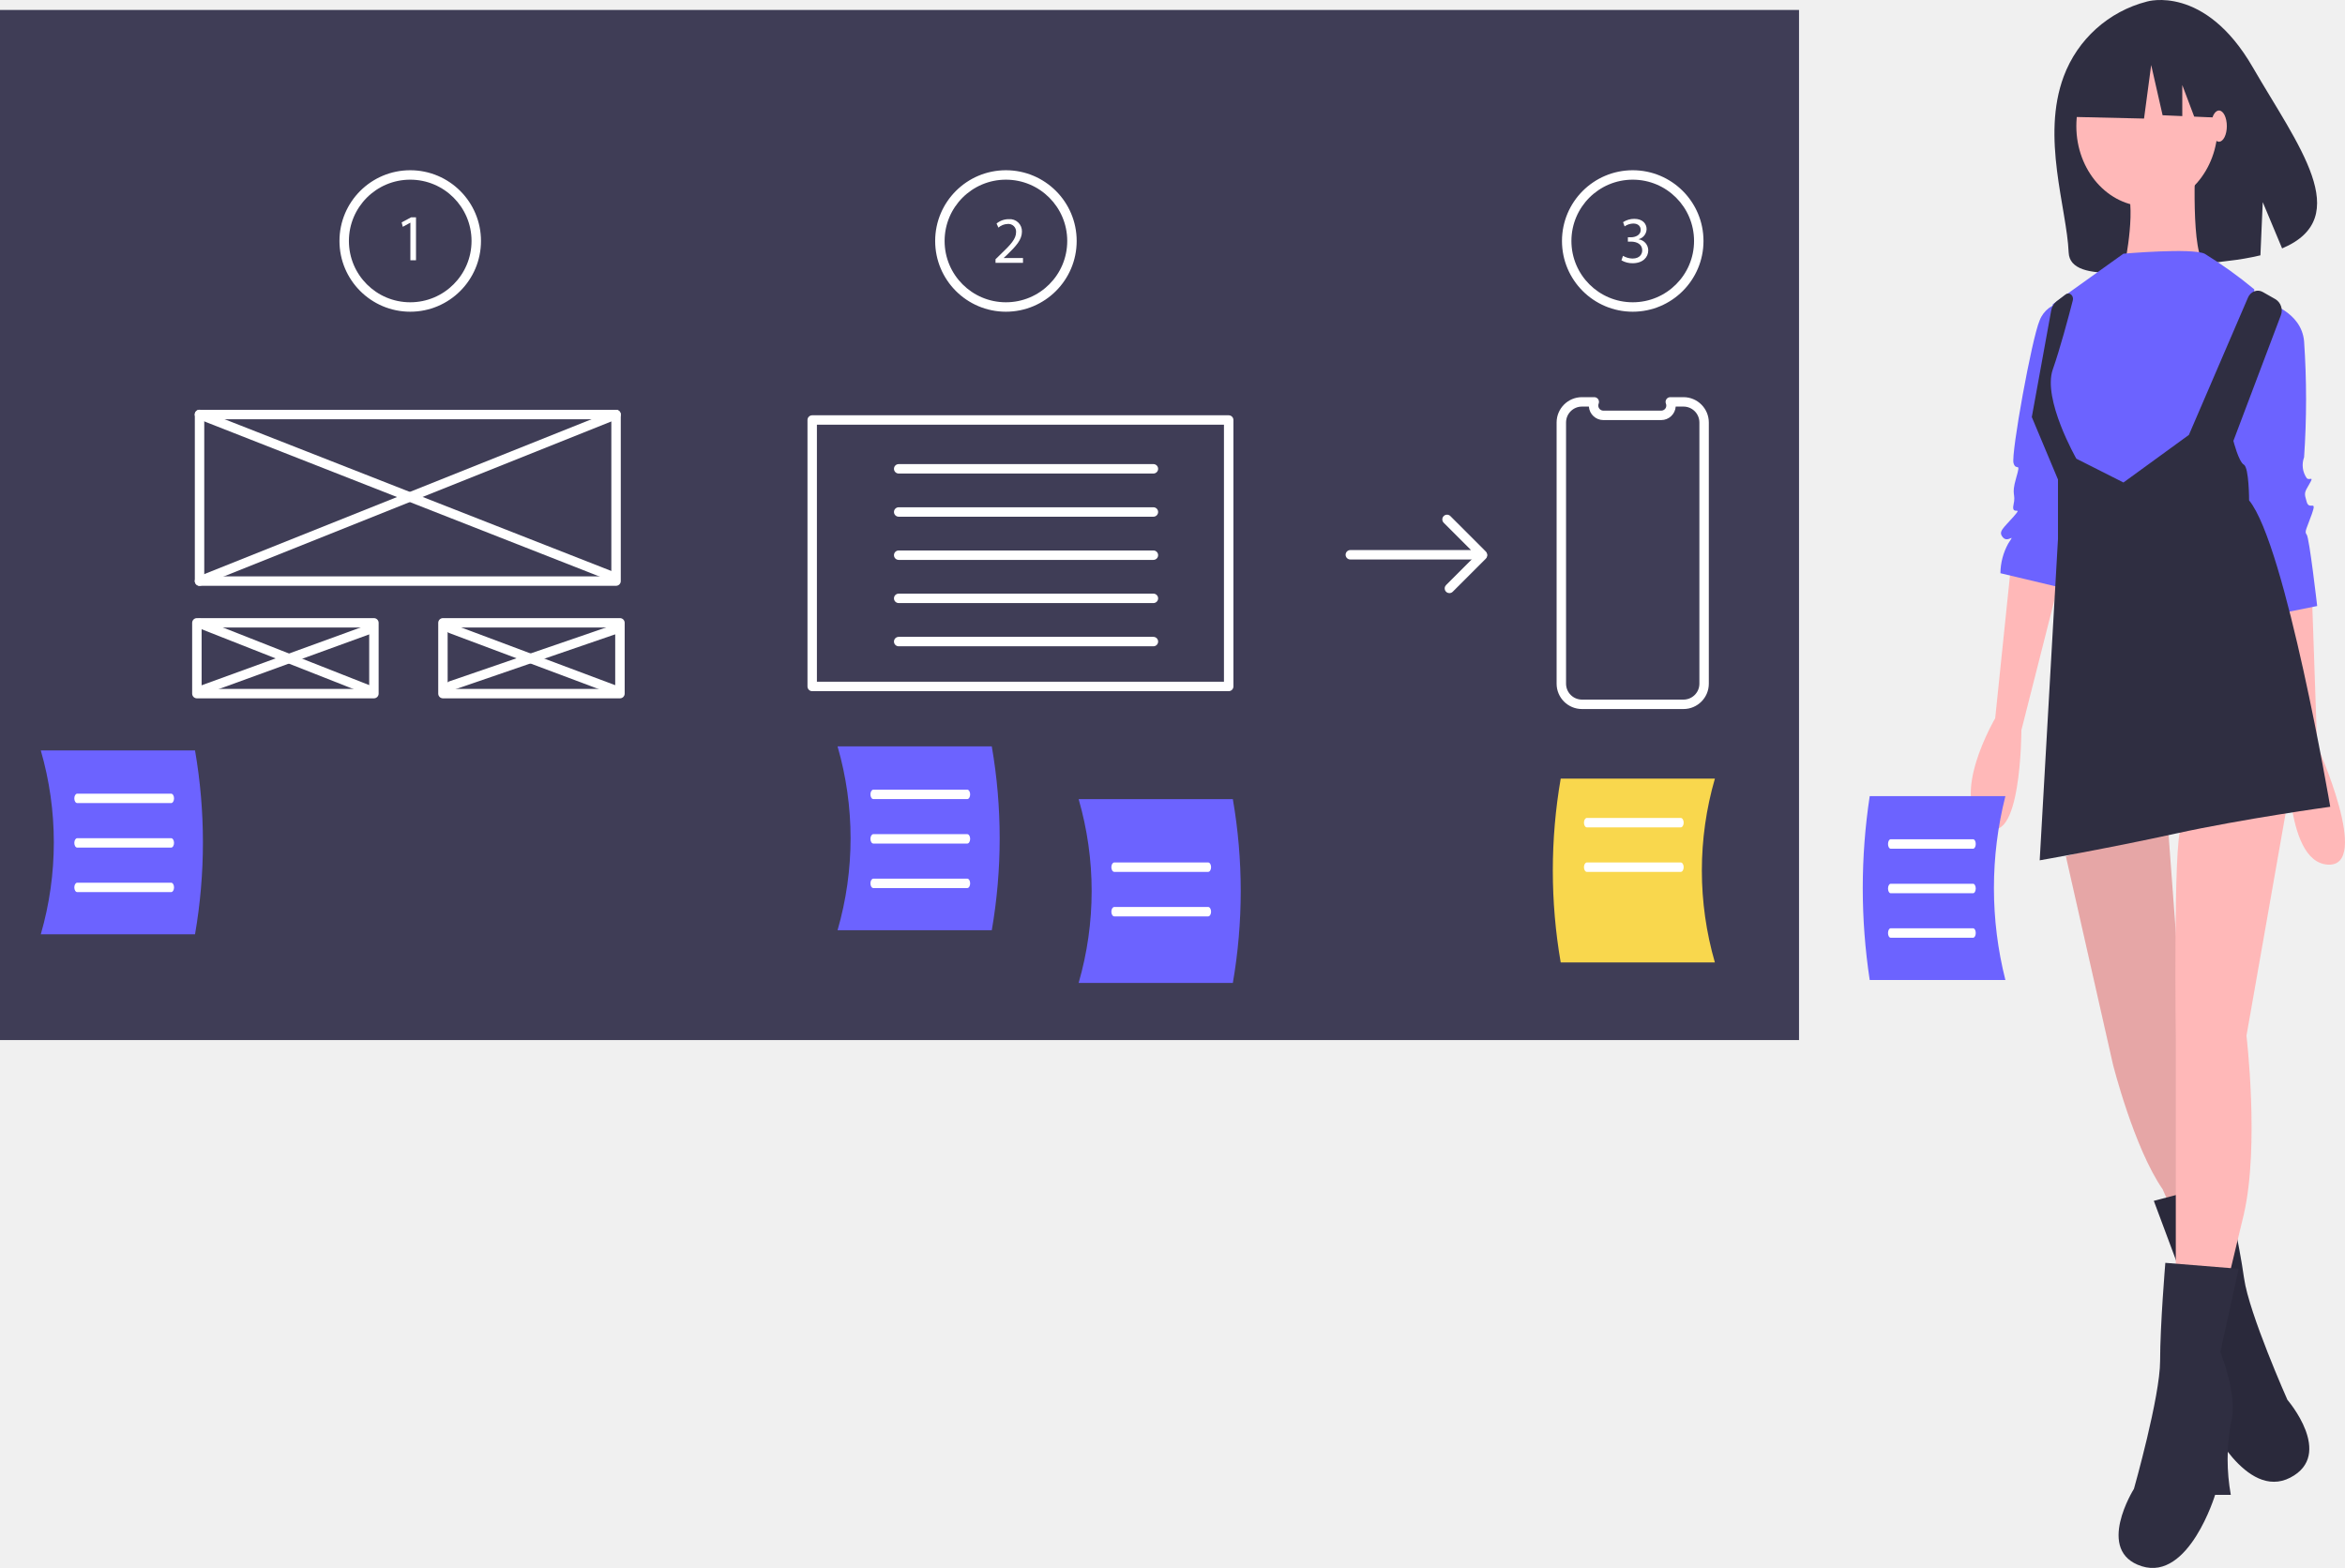
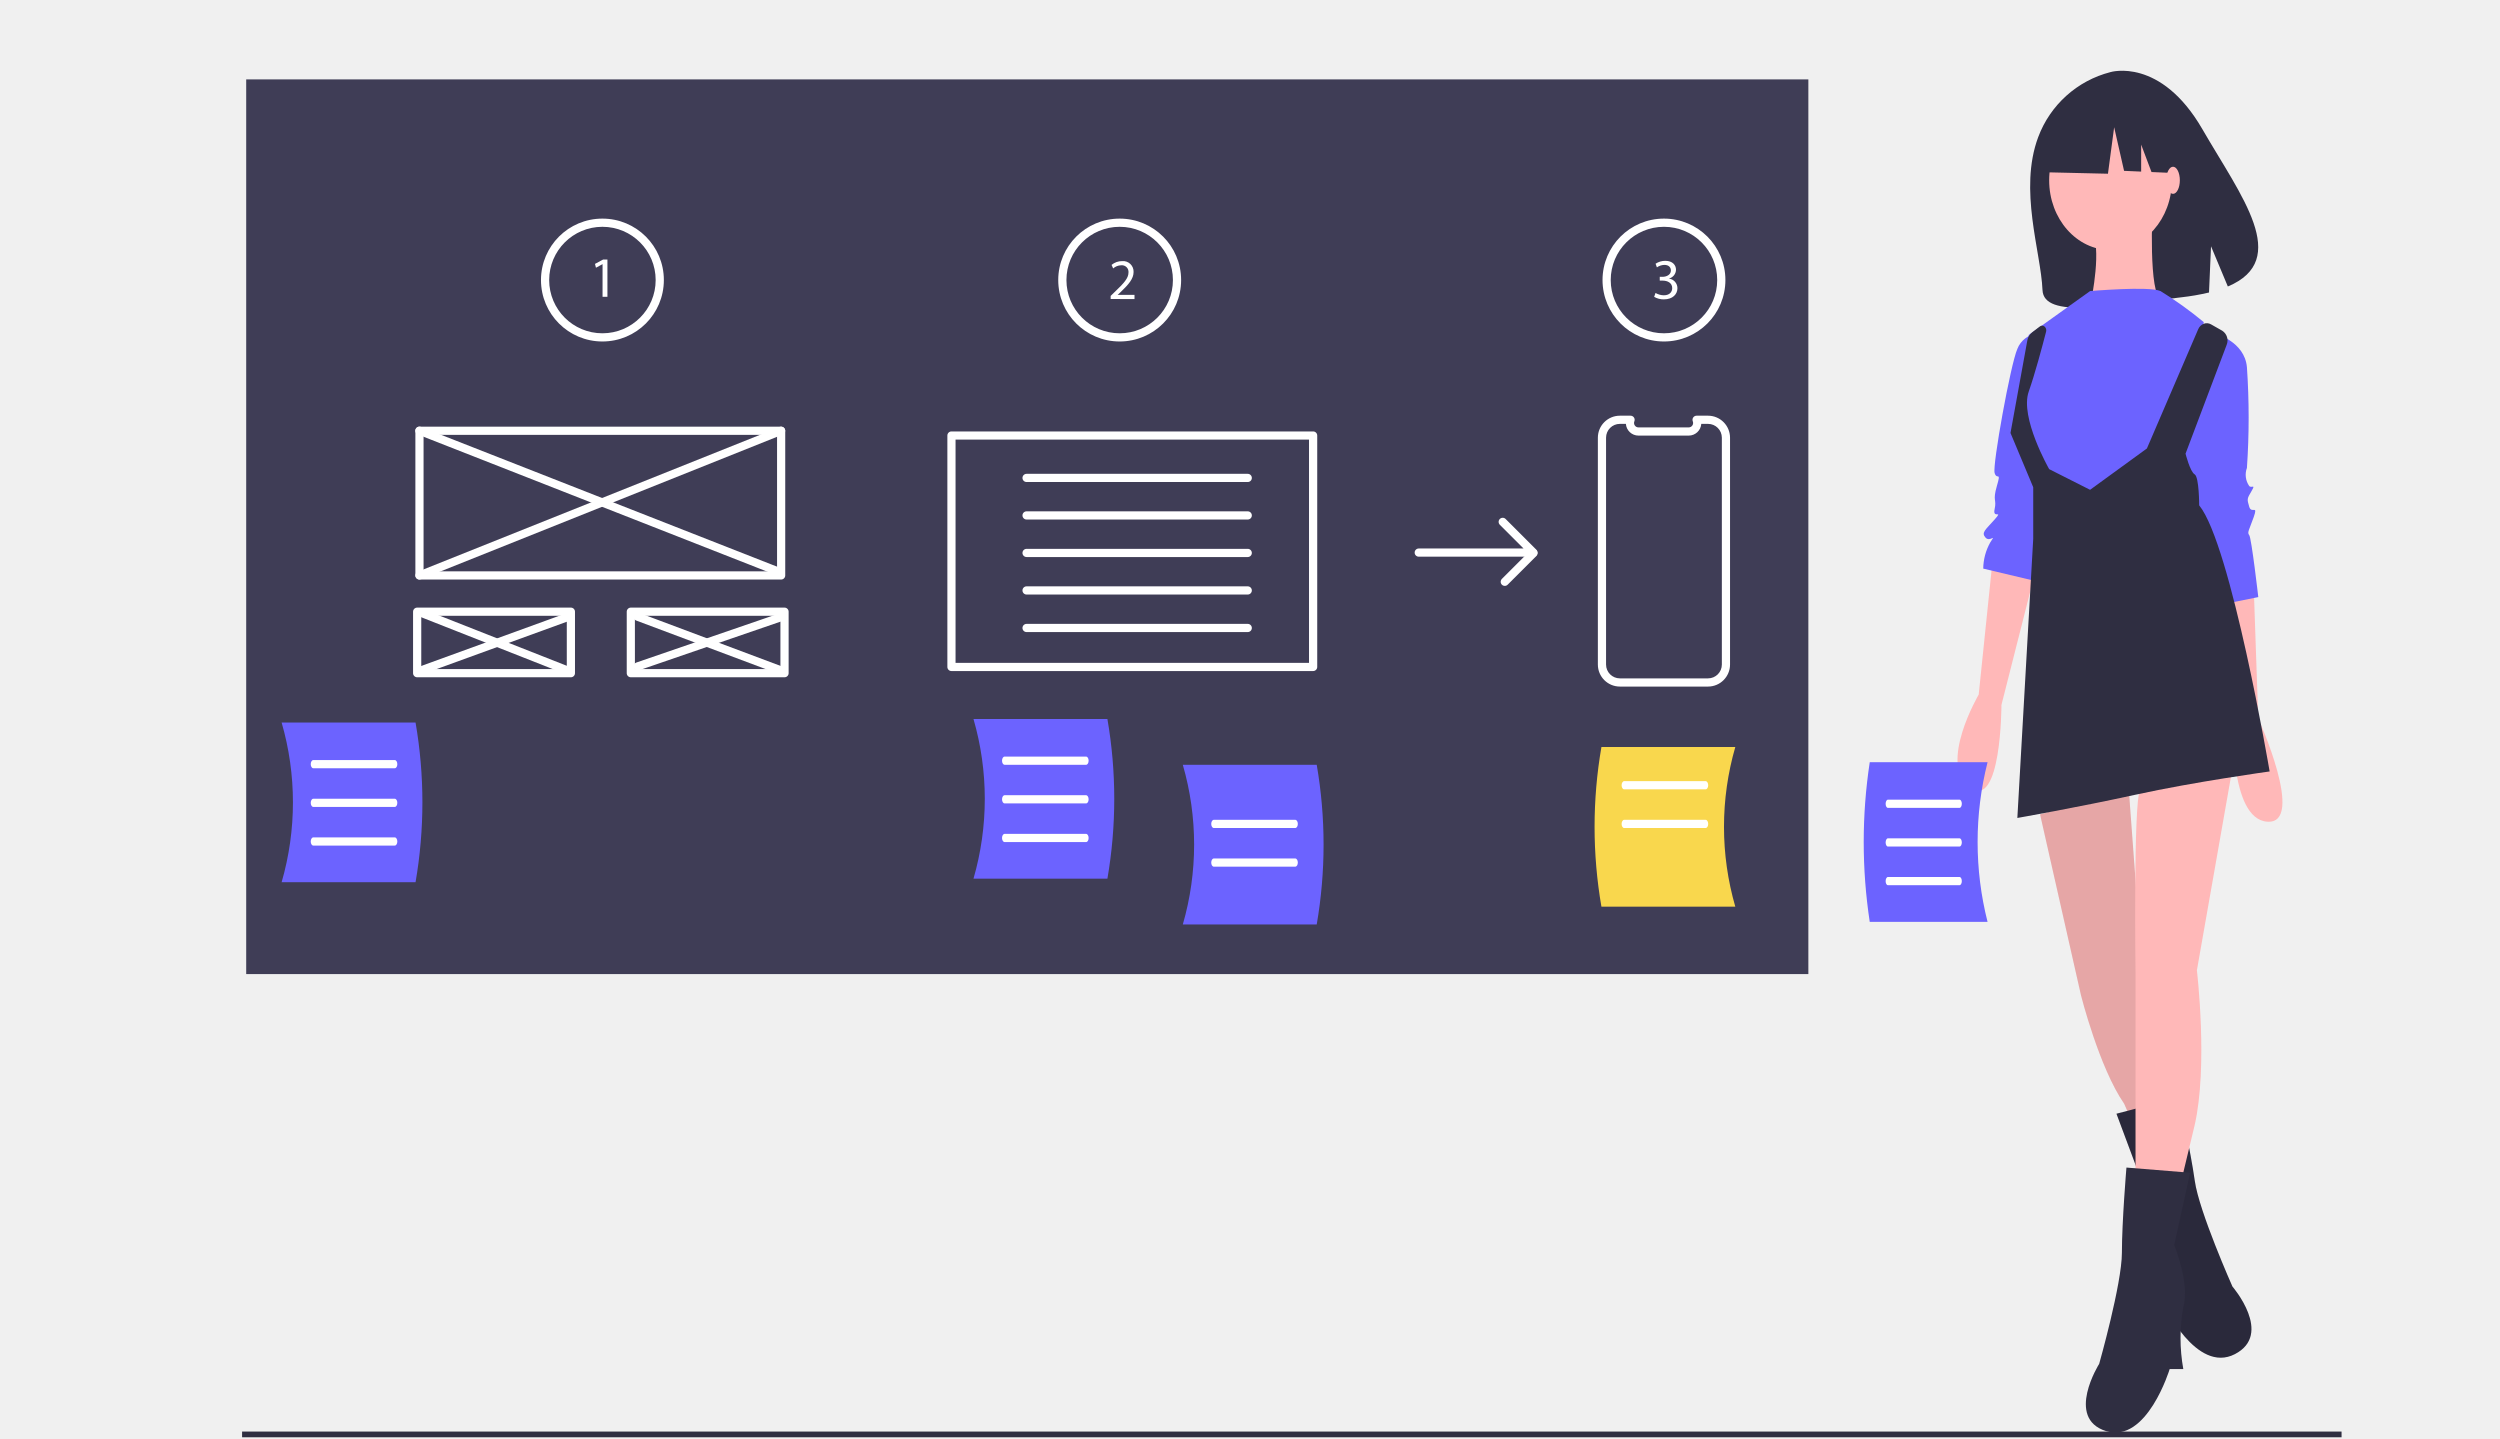
- <svg xmlns="http://www.w3.org/2000/svg" width="172.674" height="115.483" viewBox="0 0 172.674 115.483">
-   <g id="Grupo_16061" data-name="Grupo 16061" transform="translate(-7347.878 776)">
-     <g id="Grupo_16051" data-name="Grupo 16051" transform="translate(1603 -868)">
-       <rect id="Retângulo_6238" data-name="Retângulo 6238" width="132.471" height="75.869" transform="translate(5744.878 92.733)" fill="#3f3d56" />
-       <path id="Caminho_10580" data-name="Caminho 10580" d="M469.434,302.495h-30.67a.347.347,0,0,1-.347-.347V289.879a.347.347,0,0,1,.347-.347h30.67a.347.347,0,0,1,.347.347v12.268a.347.347,0,0,1-.347.347Zm-30.323-.695h29.976V290.227H439.111Z" transform="translate(5320.807 -167.349)" fill="#fff" />
-       <path id="Caminho_10581" data-name="Caminho 10581" d="M451.8,358.953H438.763a.347.347,0,0,1-.347-.347v-5.214a.347.347,0,0,1,.347-.347H451.8a.347.347,0,0,1,.347.347v5.214a.347.347,0,0,1-.347.347Zm-12.688-.695h12.34v-4.519h-12.34Z" transform="translate(5320.612 -215.52)" fill="#fff" />
-       <path id="Caminho_10582" data-name="Caminho 10582" d="M525.95,358.953H512.915a.347.347,0,0,1-.347-.347v-5.214a.347.347,0,0,1,.347-.347H525.95a.347.347,0,0,1,.347.347v5.214a.347.347,0,0,1-.347.347Zm-12.688-.695H525.6v-4.519h-12.34Z" transform="translate(5264.579 -215.52)" fill="#fff" />
-       <path id="Caminho_10583" data-name="Caminho 10583" d="M469.05,302.111a.348.348,0,0,1-.127-.024L438.636,290.2a.347.347,0,1,1,.254-.647l30.287,11.885a.347.347,0,0,1-.127.671Z" transform="translate(5320.802 -167.352)" fill="#fff" />
-       <path id="Caminho_10584" data-name="Caminho 10584" d="M438.763,302.494a.347.347,0,0,1-.129-.67L469.3,289.556a.347.347,0,0,1,.258.645l-30.67,12.268A.346.346,0,0,1,438.763,302.494Z" transform="translate(5320.808 -167.349)" fill="#fff" />
-       <path id="Caminho_10585" data-name="Caminho 10585" d="M452.22,358.884a.349.349,0,0,1-.127-.024l-12.652-4.984a.347.347,0,0,1,.255-.647l12.651,4.984a.347.347,0,0,1-.127.671Z" transform="translate(5320 -215.643)" fill="#fff" />
-       <path id="Caminho_10586" data-name="Caminho 10586" d="M439.569,360.114a.347.347,0,0,1-.119-.674l12.652-4.6a.347.347,0,0,1,.237.653l-12.652,4.6a.348.348,0,0,1-.119.021Z" transform="translate(5320 -216.869)" fill="#fff" />
-       <path id="Caminho_10587" data-name="Caminho 10587" d="M527.6,360.113a.35.35,0,0,1-.122-.022l-12.268-4.6a.347.347,0,0,1,.244-.651l12.268,4.6a.347.347,0,0,1-.122.673Z" transform="translate(5262.742 -216.869)" fill="#fff" />
-       <path id="Caminho_10588" data-name="Caminho 10588" d="M515.334,359.731a.347.347,0,0,1-.113-.676l12.268-4.217a.347.347,0,1,1,.226.657l-12.268,4.217A.347.347,0,0,1,515.334,359.731Z" transform="translate(5262.741 -216.872)" fill="#fff" />
-       <path id="Caminho_10590" data-name="Caminho 10590" d="M488.17,228.359a5.21,5.21,0,1,1,5.21-5.21A5.21,5.21,0,0,1,488.17,228.359Zm0-9.725a4.515,4.515,0,1,0,4.515,4.515,4.515,4.515,0,0,0-4.515-4.515Z" transform="translate(5286.915 -113.401)" fill="#fff" />
-       <path id="Caminho_10591" data-name="Caminho 10591" d="M667.8,228.359a5.21,5.21,0,1,1,5.21-5.21A5.21,5.21,0,0,1,667.8,228.359Zm0-9.725a4.515,4.515,0,1,0,4.515,4.515,4.515,4.515,0,0,0-4.515-4.515Z" transform="translate(5151.149 -113.401)" fill="#fff" />
-       <path id="Caminho_10592" data-name="Caminho 10592" d="M856.007,228.359a5.21,5.21,0,1,1,5.21-5.21A5.21,5.21,0,0,1,856.007,228.359Zm0-9.725a4.515,4.515,0,1,0,4.515,4.515,4.515,4.515,0,0,0-4.515-4.515Z" transform="translate(5009.097 -113.401)" fill="#fff" />
-       <path id="Caminho_10593" data-name="Caminho 10593" d="M500.991,236.289v-.263l.335-.326c.808-.769,1.173-1.178,1.178-1.654a.564.564,0,0,0-.628-.618,1.077,1.077,0,0,0-.672.267l-.136-.3a1.389,1.389,0,0,1,.9-.321.89.89,0,0,1,.968.92c0,.584-.423,1.056-1.09,1.7l-.253.234v.009h1.421v.355Z" transform="translate(5317.192 -124.932)" fill="#fff" />
-       <path id="Caminho_10596" data-name="Caminho 10596" d="M681.878,235.7a1.434,1.434,0,0,0,.7.2c.55,0,.72-.35.715-.613,0-.443-.4-.633-.817-.633h-.239v-.321h.239c.311,0,.706-.16.706-.535,0-.253-.161-.477-.555-.477a1.157,1.157,0,0,0-.632.21l-.112-.311a1.5,1.5,0,0,1,.827-.244c.623,0,.905.37.905.754a.786.786,0,0,1-.584.744v.01a.823.823,0,0,1,.706.812c0,.506-.394.949-1.153.949a1.6,1.6,0,0,1-.822-.214Z" transform="translate(5182.51 -124.858)" fill="#fff" />
-       <path id="Caminho_10597" data-name="Caminho 10597" d="M653.45,311.312h-30.67a.347.347,0,0,1-.347-.347V291.34a.347.347,0,0,1,.347-.347h30.67a.347.347,0,0,1,.347.347v19.625a.347.347,0,0,1-.347.347Zm-30.323-.695H653.1v-18.93H623.127Z" transform="translate(5181.904 -168.407)" fill="#fff" />
-       <path id="Caminho_10598" data-name="Caminho 10598" d="M668.554,307.022H649.8a.347.347,0,1,1,0-.695h18.756a.347.347,0,0,1,0,.695Z" transform="translate(5161.253 -180.146)" fill="#fff" />
-       <path id="Caminho_10599" data-name="Caminho 10599" d="M668.554,320.166H649.8a.347.347,0,1,1,0-.695h18.756a.347.347,0,0,1,0,.695Z" transform="translate(5161.253 -190.11)" fill="#fff" />
-       <path id="Caminho_10600" data-name="Caminho 10600" d="M668.554,333.31H649.8a.347.347,0,1,1,0-.695h18.756a.347.347,0,0,1,0,.695Z" transform="translate(5161.253 -200.073)" fill="#fff" />
-       <path id="Caminho_10601" data-name="Caminho 10601" d="M668.554,346.454H649.8a.347.347,0,1,1,0-.695h18.756a.347.347,0,0,1,0,.695Z" transform="translate(5161.253 -210.037)" fill="#fff" />
-       <path id="Caminho_10602" data-name="Caminho 10602" d="M668.554,359.6H649.8a.347.347,0,1,1,0-.695h18.756a.347.347,0,0,1,0,.695Z" transform="translate(5161.253 -220)" fill="#fff" />
-       <path id="Caminho_10615" data-name="Caminho 10615" d="M858.483,308.389h-7.477a1.867,1.867,0,0,1-1.866-1.865v-19.24a1.867,1.867,0,0,1,1.866-1.865h.907a.347.347,0,0,1,.322.477.375.375,0,0,0,.346.516h4.263a.374.374,0,0,0,.346-.515.347.347,0,0,1,.322-.478h.971a1.867,1.867,0,0,1,1.865,1.865v19.24A1.867,1.867,0,0,1,858.483,308.389Zm-7.477-22.276a1.172,1.172,0,0,0-1.171,1.17v19.24a1.172,1.172,0,0,0,1.171,1.171h7.477a1.172,1.172,0,0,0,1.171-1.171v-19.24a1.172,1.172,0,0,0-1.171-1.17h-.573a1.07,1.07,0,0,1-1.066.994h-4.263a1.07,1.07,0,0,1-1.065-.993Z" transform="translate(5010.359 -164.168)" fill="#fff" />
-       <path id="Caminho_10616" data-name="Caminho 10616" d="M793.884,324.962h-9.725a.347.347,0,0,1,0-.695h8.887l-2.012-2.012a.347.347,0,0,1,.491-.491l2.605,2.605a.347.347,0,0,1-.246.593Z" transform="translate(5060.151 -191.755)" fill="#fff" />
-       <path id="Caminho_10617" data-name="Caminho 10617" d="M814.829,335.741a.347.347,0,0,1-.245-.593l2.431-2.431a.347.347,0,0,1,.491.491l-2.431,2.431A.346.346,0,0,1,814.829,335.741Z" transform="translate(5036.775 -200.057)" fill="#fff" />
-       <path id="Caminho_10618" data-name="Caminho 10618" d="M859.9,415.065H848.547a39.718,39.718,0,0,1,0-13.54H859.9A24.361,24.361,0,0,0,859.9,415.065Z" transform="translate(5011.254 -252.179)" fill="#f9d74d" />
-       <path id="Caminho_10619" data-name="Caminho 10619" d="M633.036,405.276h11.357a39.722,39.722,0,0,0,0-13.54H633.036A24.365,24.365,0,0,1,633.036,405.276Z" transform="translate(5173.515 -244.764)" fill="#6c63ff" />
-       <path id="Caminho_10620" data-name="Caminho 10620" d="M705.705,421.288h11.356a39.718,39.718,0,0,0,0-13.54H705.705A24.364,24.364,0,0,1,705.705,421.288Z" transform="translate(5118.597 -256.893)" fill="#6c63ff" />
-       <path id="Caminho_10621" data-name="Caminho 10621" d="M650.414,406.1H643.5c-.119,0-.216-.155-.216-.347s.1-.347.216-.347h6.911c.119,0,.216.155.216.347S650.533,406.1,650.414,406.1Z" transform="translate(5165.688 -255.247)" fill="#fff" />
-       <path id="Caminho_10622" data-name="Caminho 10622" d="M650.414,419.646H643.5c-.119,0-.216-.155-.216-.347s.1-.347.216-.347h6.911c.119,0,.216.155.216.347S650.533,419.646,650.414,419.646Z" transform="translate(5165.688 -265.517)" fill="#fff" />
-       <path id="Caminho_10623" data-name="Caminho 10623" d="M723.083,428.268h-6.911c-.119,0-.216-.155-.216-.347s.1-.347.216-.347h6.911c.119,0,.216.155.216.347S723.2,428.268,723.083,428.268Z" transform="translate(5110.757 -272.053)" fill="#fff" />
-       <path id="Caminho_10624" data-name="Caminho 10624" d="M723.083,441.816h-6.911c-.119,0-.216-.155-.216-.347s.1-.347.216-.347h6.911c.119,0,.216.155.216.347S723.2,441.816,723.083,441.816Z" transform="translate(5110.757 -282.323)" fill="#fff" />
-       <path id="Caminho_10625" data-name="Caminho 10625" d="M864.727,414.719h-6.911c-.119,0-.216-.155-.216-.347s.1-.347.216-.347h6.911c.119,0,.216.155.216.347S864.846,414.719,864.727,414.719Z" transform="translate(5003.912 -261.783)" fill="#fff" />
-       <path id="Caminho_10626" data-name="Caminho 10626" d="M864.727,428.268h-6.911c-.119,0-.216-.155-.216-.347s.1-.347.216-.347h6.911c.119,0,.216.155.216.347S864.846,428.268,864.727,428.268Z" transform="translate(5003.912 -272.053)" fill="#fff" />
-       <path id="Caminho_10627" data-name="Caminho 10627" d="M650.414,433.194H643.5c-.119,0-.216-.155-.216-.347s.1-.347.216-.347h6.911c.119,0,.216.155.216.347S650.533,433.194,650.414,433.194Z" transform="translate(5165.688 -275.787)" fill="#fff" />
-       <path id="Caminho_10628" data-name="Caminho 10628" d="M392.858,406.508h11.357a39.72,39.72,0,0,0,0-13.54H392.858a24.364,24.364,0,0,1,0,13.54Z" transform="translate(5355.024 -245.697)" fill="#6c63ff" />
-       <path id="Caminho_10629" data-name="Caminho 10629" d="M410.236,407.329h-6.911c-.119,0-.216-.155-.216-.347s.1-.347.216-.347h6.911c.119,0,.216.155.216.347S410.355,407.329,410.236,407.329Z" transform="translate(5347.241 -256.181)" fill="#fff" />
-       <path id="Caminho_10630" data-name="Caminho 10630" d="M410.236,420.878h-6.911c-.119,0-.216-.155-.216-.347s.1-.347.216-.347h6.911c.119,0,.216.155.216.347S410.355,420.878,410.236,420.878Z" transform="translate(5347.241 -266.451)" fill="#fff" />
-       <path id="Caminho_10631" data-name="Caminho 10631" d="M410.236,434.426h-6.911c-.119,0-.216-.155-.216-.347s.1-.347.216-.347h6.911c.119,0,.216.155.216.347S410.355,434.426,410.236,434.426Z" transform="translate(5347.241 -276.721)" fill="#fff" />
-       <g id="Grupo_16060" data-name="Grupo 16060" transform="translate(0 -1.693)">
-         <path id="Caminho_10851" data-name="Caminho 10851" d="M149.983,246.946a8.9,8.9,0,0,1,6.137-5.519s4.243-1.287,7.786,4.841c3.3,5.711,7.561,11.062,2.16,13.341L164.64,256.2l-.171,3.919a19.534,19.534,0,0,1-2.378.41c-5.991.692-11.638,1.842-11.742-.619C150.21,256.642,148.318,251.413,149.983,246.946Z" transform="translate(5746.855 -147.621)" fill="#2f2e41" />
-         <path id="Caminho_10844" data-name="Caminho 10844" d="M142.377,421.316l.385,11.173s4.048,8.983.771,8.763-2.891-8.763-2.891-8.763l-1.156-10.516Z" transform="translate(5772.738 -283.879)" fill="#ffb8b8" />
-         <path id="Caminho_10846" data-name="Caminho 10846" d="M242.521,413.026,241.365,424.2s-3.469,5.915-.771,7.887,2.7-7.011,2.7-7.011l2.891-11.392Z" transform="translate(5650.429 -277.607)" fill="#ffb8b8" />
-         <path id="Caminho_10840" data-name="Caminho 10840" d="M185.216,493.518l3.469,15.336s1.542,6.134,3.662,9.2l.771,1.753,3.084-.438-2.12-9.859-1.349-18.184Z" transform="translate(5711.782 -336.763)" fill="#ffb8b8" />
-         <path id="Caminho_10841" data-name="Caminho 10841" d="M185.216,493.518l3.469,15.336s1.542,6.134,3.662,9.2l.771,1.753,3.084-.438-2.12-9.859-1.349-18.184Z" transform="translate(5711.782 -336.763)" opacity="0.1" />
-         <path id="Caminho_10838" data-name="Caminho 10838" d="M157.32,598.956l-5.271,1.387,2.172,5.821s-.883,3.485-.042,5.33a14.713,14.713,0,0,1,.72,5.194l1.142-.2s2.774,5.935,6.051,4.24-.208-5.729-.208-5.729-2.834-6.368-3.193-8.965S157.32,598.956,157.32,598.956Z" transform="translate(5751.427 -418.206)" fill="#2f2e41" />
-         <path id="Caminho_10839" data-name="Caminho 10839" d="M157.32,598.956l-5.271,1.387,2.172,5.821s-.883,3.485-.042,5.33a14.713,14.713,0,0,1,.72,5.194l1.142-.2s2.774,5.935,6.051,4.24-.208-5.729-.208-5.729-2.834-6.368-3.193-8.965S157.32,598.956,157.32,598.956Z" transform="translate(5751.427 -418.206)" opacity="0.1" />
-         <path id="Caminho_10842" data-name="Caminho 10842" d="M168.47,486.721l-2.891,16.432s.964,8.106-.193,13.145l-1.156,4.82h-3.855V503.372s-.193-14.46.385-15.555S168.47,486.721,168.47,486.721Z" transform="translate(5744.718 -333.177)" fill="#ffb8b8" />
-         <path id="Caminho_10843" data-name="Caminho 10843" d="M180.367,623.98l5.4.438-1.349,6.134s1.349,3.286.771,5.258a14.8,14.8,0,0,0,0,5.258h-1.156s-1.927,6.353-5.4,5.258-.578-5.7-.578-5.7,1.927-6.792,1.927-9.421S180.367,623.98,180.367,623.98Z" transform="translate(5723.955 -437.278)" fill="#2f2e41" />
-         <ellipse id="Elipse_1431" data-name="Elipse 1431" cx="5.204" cy="5.915" rx="5.204" ry="5.915" transform="translate(5897.769 97.067)" fill="#ffb8b8" />
-         <path id="Caminho_10852" data-name="Caminho 10852" d="M193.14,290.046s-.385,7.449.771,7.887-5.975,0-5.975,0,.964-4.6,0-5.915S193.14,290.046,193.14,290.046Z" transform="translate(5713.398 -184.763)" fill="#ffb8b8" />
-         <path id="Caminho_10847" data-name="Caminho 10847" d="M177.566,317.518s5.011-.438,5.975,0a31.933,31.933,0,0,1,3.662,2.629l-1.349,13.8-10.986,2.629-1.735-2.848-1.735-4.163.771-5.258.193-3.067Z" transform="translate(5723.672 -205.141)" fill="#6c63ff" />
-         <path id="Caminho_10848" data-name="Caminho 10848" d="M152.18,332.882s2.506.657,2.7,2.848a62.366,62.366,0,0,1,0,8.544,1.67,1.67,0,0,0,.193,1.534c.193.219.578-.219.193.438s-.385.657-.193,1.315.771-.219.385.876-.578,1.315-.385,1.534.771,5.258.771,5.258l-3.277.657-3.277-12.926Z" transform="translate(5759.659 -216.902)" fill="#6c63ff" />
-         <path id="Caminho_10849" data-name="Caminho 10849" d="M236.823,332.882a2.067,2.067,0,0,0-1.735,1.315c-.578,1.314-2.12,9.859-1.927,10.516s.578-.219.193,1.1,0,1.1-.193,1.972.771,0,0,.876-1.156,1.1-.771,1.534.964-.438.385.438a4.626,4.626,0,0,0-.578,2.191l4.626,1.1,1.349-12.269Z" transform="translate(5659.982 -216.913)" fill="#6c63ff" />
-         <path id="Caminho_10845" data-name="Caminho 10845" d="M162.633,329.38l-.947-.538a.722.722,0,0,0-.622-.049.853.853,0,0,0-.468.468l-4.348,10.107-4.818,3.505-3.469-1.753s-2.506-4.382-1.735-6.573c.523-1.485,1.135-3.771,1.475-5.089a.424.424,0,0,0-.128-.428.313.313,0,0,0-.4-.01l-.657.5a1.108,1.108,0,0,0-.408.688l-1.427,7.846,1.927,4.6v4.382L145.262,370.7s5.011-.876,10.022-1.972,11.372-1.972,11.372-1.972-3.277-19.28-5.975-22.566c0,0,0-2.41-.385-2.629s-.771-1.753-.771-1.753l3.491-9.239A.98.98,0,0,0,162.633,329.38Z" transform="translate(5749.809 -213.644)" fill="#2f2e41" />
-         <path id="Caminho_10856" data-name="Caminho 10856" d="M63.929,81.176l4.416-2.629,6.1,1.076L75.7,85.957l-3.141-.137-.877-2.327v2.289l-1.449-.063-.841-3.7-.526,3.944-5.152-.12Z" transform="translate(5833.888 16.462)" fill="#2f2e41" />
-         <ellipse id="Elipse_1432" data-name="Elipse 1432" cx="0.578" cy="1.15" rx="0.578" ry="1.15" transform="translate(5907.695 101.832)" fill="#ffb8b8" />
-         <path id="Caminho_10850" data-name="Caminho 10850" d="M266.36,496.508h-9.991a45.078,45.078,0,0,1,0-13.54h9.991A27.572,27.572,0,0,0,266.36,496.508Z" transform="translate(5626.185 -330.638)" fill="#6c63ff" />
-         <path id="Caminho_10853" data-name="Caminho 10853" d="M266.3,497.329h6.08c.1,0,.19-.155.19-.347s-.085-.347-.19-.347H266.3c-.1,0-.19.155-.19.347S266.194,497.329,266.3,497.329Z" transform="translate(5617.792 -341.129)" fill="#fff" />
-         <path id="Caminho_10854" data-name="Caminho 10854" d="M266.3,510.878h6.08c.1,0,.19-.155.19-.347s-.085-.347-.19-.347H266.3c-.1,0-.19.155-.19.347S266.194,510.878,266.3,510.878Z" transform="translate(5617.792 -351.399)" fill="#fff" />
-         <path id="Caminho_10855" data-name="Caminho 10855" d="M266.3,524.426h6.08c.1,0,.19-.155.19-.347s-.085-.347-.19-.347H266.3c-.1,0-.19.155-.19.347S266.194,524.426,266.3,524.426Z" transform="translate(5617.792 -361.669)" fill="#fff" />
+ <svg xmlns="http://www.w3.org/2000/svg" width="212" height="122" viewBox="0 0 212 122">
+   <g id="Grupo_16070" data-name="Grupo 16070" transform="translate(-7218 1662)">
+     <g id="Grupo_16067" data-name="Grupo 16067" transform="translate(0 5)">
+       <g id="Grupo_16061" data-name="Grupo 16061" transform="translate(-109 -885)">
+         <g id="Grupo_16051" data-name="Grupo 16051" transform="translate(1603 -868)">
+           <rect id="Retângulo_6238" data-name="Retângulo 6238" width="132.471" height="75.869" transform="translate(5744.878 92.733)" fill="#3f3d56" />
+           <path id="Caminho_10580" data-name="Caminho 10580" d="M469.434,302.495h-30.67a.347.347,0,0,1-.347-.347V289.879a.347.347,0,0,1,.347-.347h30.67a.347.347,0,0,1,.347.347v12.268a.347.347,0,0,1-.347.347Zm-30.323-.695h29.976V290.227H439.111Z" transform="translate(5320.807 -167.349)" fill="#fff" />
+           <path id="Caminho_10581" data-name="Caminho 10581" d="M451.8,358.953H438.763a.347.347,0,0,1-.347-.347v-5.214a.347.347,0,0,1,.347-.347H451.8a.347.347,0,0,1,.347.347v5.214a.347.347,0,0,1-.347.347Zm-12.688-.695h12.34v-4.519h-12.34Z" transform="translate(5320.612 -215.52)" fill="#fff" />
+           <path id="Caminho_10582" data-name="Caminho 10582" d="M525.95,358.953H512.915a.347.347,0,0,1-.347-.347v-5.214a.347.347,0,0,1,.347-.347H525.95a.347.347,0,0,1,.347.347v5.214a.347.347,0,0,1-.347.347Zm-12.688-.695H525.6v-4.519h-12.34Z" transform="translate(5264.579 -215.52)" fill="#fff" />
+           <path id="Caminho_10583" data-name="Caminho 10583" d="M469.05,302.111a.348.348,0,0,1-.127-.024L438.636,290.2a.347.347,0,1,1,.254-.647l30.287,11.885a.347.347,0,0,1-.127.671Z" transform="translate(5320.802 -167.352)" fill="#fff" />
+           <path id="Caminho_10584" data-name="Caminho 10584" d="M438.763,302.494a.347.347,0,0,1-.129-.67L469.3,289.556a.347.347,0,0,1,.258.645l-30.67,12.268A.346.346,0,0,1,438.763,302.494Z" transform="translate(5320.808 -167.349)" fill="#fff" />
+           <path id="Caminho_10585" data-name="Caminho 10585" d="M452.22,358.884a.349.349,0,0,1-.127-.024l-12.652-4.984a.347.347,0,0,1,.255-.647l12.651,4.984a.347.347,0,0,1-.127.671Z" transform="translate(5320 -215.643)" fill="#fff" />
+           <path id="Caminho_10586" data-name="Caminho 10586" d="M439.569,360.114a.347.347,0,0,1-.119-.674l12.652-4.6a.347.347,0,0,1,.237.653l-12.652,4.6a.348.348,0,0,1-.119.021Z" transform="translate(5320 -216.869)" fill="#fff" />
+           <path id="Caminho_10587" data-name="Caminho 10587" d="M527.6,360.113a.35.35,0,0,1-.122-.022l-12.268-4.6a.347.347,0,0,1,.244-.651l12.268,4.6a.347.347,0,0,1-.122.673Z" transform="translate(5262.742 -216.869)" fill="#fff" />
+           <path id="Caminho_10588" data-name="Caminho 10588" d="M515.334,359.731a.347.347,0,0,1-.113-.676l12.268-4.217a.347.347,0,1,1,.226.657l-12.268,4.217A.347.347,0,0,1,515.334,359.731Z" transform="translate(5262.741 -216.872)" fill="#fff" />
+           <path id="Caminho_10590" data-name="Caminho 10590" d="M488.17,228.359a5.21,5.21,0,1,1,5.21-5.21A5.21,5.21,0,0,1,488.17,228.359Zm0-9.725a4.515,4.515,0,1,0,4.515,4.515,4.515,4.515,0,0,0-4.515-4.515Z" transform="translate(5286.915 -113.401)" fill="#fff" />
+           <path id="Caminho_10591" data-name="Caminho 10591" d="M667.8,228.359a5.21,5.21,0,1,1,5.21-5.21A5.21,5.21,0,0,1,667.8,228.359Zm0-9.725a4.515,4.515,0,1,0,4.515,4.515,4.515,4.515,0,0,0-4.515-4.515Z" transform="translate(5151.149 -113.401)" fill="#fff" />
+           <path id="Caminho_10592" data-name="Caminho 10592" d="M856.007,228.359a5.21,5.21,0,1,1,5.21-5.21A5.21,5.21,0,0,1,856.007,228.359Zm0-9.725a4.515,4.515,0,1,0,4.515,4.515,4.515,4.515,0,0,0-4.515-4.515Z" transform="translate(5009.097 -113.401)" fill="#fff" />
+           <path id="Caminho_10593" data-name="Caminho 10593" d="M500.991,236.289v-.263l.335-.326c.808-.769,1.173-1.178,1.178-1.654a.564.564,0,0,0-.628-.618,1.077,1.077,0,0,0-.672.267l-.136-.3a1.389,1.389,0,0,1,.9-.321.89.89,0,0,1,.968.92c0,.584-.423,1.056-1.09,1.7l-.253.234v.009h1.421v.355Z" transform="translate(5317.192 -124.932)" fill="#fff" />
+           <path id="Caminho_10596" data-name="Caminho 10596" d="M681.878,235.7a1.434,1.434,0,0,0,.7.2c.55,0,.72-.35.715-.613,0-.443-.4-.633-.817-.633h-.239v-.321h.239c.311,0,.706-.16.706-.535,0-.253-.161-.477-.555-.477a1.157,1.157,0,0,0-.632.21l-.112-.311a1.5,1.5,0,0,1,.827-.244c.623,0,.905.37.905.754a.786.786,0,0,1-.584.744v.01a.823.823,0,0,1,.706.812c0,.506-.394.949-1.153.949a1.6,1.6,0,0,1-.822-.214Z" transform="translate(5182.51 -124.858)" fill="#fff" />
+           <path id="Caminho_10597" data-name="Caminho 10597" d="M653.45,311.312h-30.67a.347.347,0,0,1-.347-.347V291.34a.347.347,0,0,1,.347-.347h30.67a.347.347,0,0,1,.347.347v19.625a.347.347,0,0,1-.347.347Zm-30.323-.695H653.1v-18.93H623.127Z" transform="translate(5181.904 -168.407)" fill="#fff" />
+           <path id="Caminho_10598" data-name="Caminho 10598" d="M668.554,307.022H649.8a.347.347,0,1,1,0-.695h18.756a.347.347,0,0,1,0,.695Z" transform="translate(5161.253 -180.146)" fill="#fff" />
+           <path id="Caminho_10599" data-name="Caminho 10599" d="M668.554,320.166H649.8a.347.347,0,1,1,0-.695h18.756a.347.347,0,0,1,0,.695Z" transform="translate(5161.253 -190.11)" fill="#fff" />
+           <path id="Caminho_10600" data-name="Caminho 10600" d="M668.554,333.31H649.8a.347.347,0,1,1,0-.695h18.756a.347.347,0,0,1,0,.695Z" transform="translate(5161.253 -200.073)" fill="#fff" />
+           <path id="Caminho_10601" data-name="Caminho 10601" d="M668.554,346.454H649.8a.347.347,0,1,1,0-.695h18.756a.347.347,0,0,1,0,.695Z" transform="translate(5161.253 -210.037)" fill="#fff" />
+           <path id="Caminho_10602" data-name="Caminho 10602" d="M668.554,359.6H649.8a.347.347,0,1,1,0-.695h18.756a.347.347,0,0,1,0,.695Z" transform="translate(5161.253 -220)" fill="#fff" />
+           <path id="Caminho_10615" data-name="Caminho 10615" d="M858.483,308.389h-7.477a1.867,1.867,0,0,1-1.866-1.865v-19.24a1.867,1.867,0,0,1,1.866-1.865h.907a.347.347,0,0,1,.322.477.375.375,0,0,0,.346.516h4.263a.374.374,0,0,0,.346-.515.347.347,0,0,1,.322-.478h.971a1.867,1.867,0,0,1,1.865,1.865v19.24A1.867,1.867,0,0,1,858.483,308.389Zm-7.477-22.276a1.172,1.172,0,0,0-1.171,1.17v19.24a1.172,1.172,0,0,0,1.171,1.171h7.477a1.172,1.172,0,0,0,1.171-1.171v-19.24a1.172,1.172,0,0,0-1.171-1.17h-.573a1.07,1.07,0,0,1-1.066.994h-4.263a1.07,1.07,0,0,1-1.065-.993Z" transform="translate(5010.359 -164.168)" fill="#fff" />
+           <path id="Caminho_10616" data-name="Caminho 10616" d="M793.884,324.962h-9.725a.347.347,0,0,1,0-.695h8.887l-2.012-2.012a.347.347,0,0,1,.491-.491l2.605,2.605a.347.347,0,0,1-.246.593Z" transform="translate(5060.151 -191.755)" fill="#fff" />
+           <path id="Caminho_10617" data-name="Caminho 10617" d="M814.829,335.741a.347.347,0,0,1-.245-.593l2.431-2.431a.347.347,0,0,1,.491.491l-2.431,2.431A.346.346,0,0,1,814.829,335.741Z" transform="translate(5036.775 -200.057)" fill="#fff" />
+           <path id="Caminho_10618" data-name="Caminho 10618" d="M859.9,415.065H848.547a39.718,39.718,0,0,1,0-13.54H859.9A24.361,24.361,0,0,0,859.9,415.065Z" transform="translate(5011.254 -252.179)" fill="#f9d74d" />
+           <path id="Caminho_10619" data-name="Caminho 10619" d="M633.036,405.276h11.357a39.722,39.722,0,0,0,0-13.54H633.036A24.365,24.365,0,0,1,633.036,405.276Z" transform="translate(5173.515 -244.764)" fill="#6c63ff" />
+           <path id="Caminho_10620" data-name="Caminho 10620" d="M705.705,421.288h11.356a39.718,39.718,0,0,0,0-13.54H705.705A24.364,24.364,0,0,1,705.705,421.288Z" transform="translate(5118.597 -256.893)" fill="#6c63ff" />
+           <path id="Caminho_10621" data-name="Caminho 10621" d="M650.414,406.1H643.5c-.119,0-.216-.155-.216-.347s.1-.347.216-.347h6.911c.119,0,.216.155.216.347S650.533,406.1,650.414,406.1Z" transform="translate(5165.688 -255.247)" fill="#fff" />
+           <path id="Caminho_10622" data-name="Caminho 10622" d="M650.414,419.646H643.5c-.119,0-.216-.155-.216-.347s.1-.347.216-.347h6.911c.119,0,.216.155.216.347S650.533,419.646,650.414,419.646Z" transform="translate(5165.688 -265.517)" fill="#fff" />
+           <path id="Caminho_10623" data-name="Caminho 10623" d="M723.083,428.268h-6.911c-.119,0-.216-.155-.216-.347s.1-.347.216-.347h6.911c.119,0,.216.155.216.347S723.2,428.268,723.083,428.268Z" transform="translate(5110.757 -272.053)" fill="#fff" />
+           <path id="Caminho_10624" data-name="Caminho 10624" d="M723.083,441.816h-6.911c-.119,0-.216-.155-.216-.347s.1-.347.216-.347h6.911c.119,0,.216.155.216.347S723.2,441.816,723.083,441.816Z" transform="translate(5110.757 -282.323)" fill="#fff" />
+           <path id="Caminho_10625" data-name="Caminho 10625" d="M864.727,414.719h-6.911c-.119,0-.216-.155-.216-.347s.1-.347.216-.347h6.911c.119,0,.216.155.216.347S864.846,414.719,864.727,414.719Z" transform="translate(5003.912 -261.783)" fill="#fff" />
+           <path id="Caminho_10626" data-name="Caminho 10626" d="M864.727,428.268h-6.911c-.119,0-.216-.155-.216-.347s.1-.347.216-.347h6.911c.119,0,.216.155.216.347S864.846,428.268,864.727,428.268Z" transform="translate(5003.912 -272.053)" fill="#fff" />
+           <path id="Caminho_10627" data-name="Caminho 10627" d="M650.414,433.194H643.5c-.119,0-.216-.155-.216-.347s.1-.347.216-.347h6.911c.119,0,.216.155.216.347S650.533,433.194,650.414,433.194Z" transform="translate(5165.688 -275.787)" fill="#fff" />
+           <path id="Caminho_10628" data-name="Caminho 10628" d="M392.858,406.508h11.357a39.72,39.72,0,0,0,0-13.54H392.858a24.364,24.364,0,0,1,0,13.54Z" transform="translate(5355.024 -245.697)" fill="#6c63ff" />
+           <path id="Caminho_10629" data-name="Caminho 10629" d="M410.236,407.329h-6.911c-.119,0-.216-.155-.216-.347s.1-.347.216-.347h6.911c.119,0,.216.155.216.347S410.355,407.329,410.236,407.329Z" transform="translate(5347.241 -256.181)" fill="#fff" />
+           <path id="Caminho_10630" data-name="Caminho 10630" d="M410.236,420.878h-6.911c-.119,0-.216-.155-.216-.347s.1-.347.216-.347h6.911c.119,0,.216.155.216.347S410.355,420.878,410.236,420.878Z" transform="translate(5347.241 -266.451)" fill="#fff" />
+           <path id="Caminho_10631" data-name="Caminho 10631" d="M410.236,434.426h-6.911c-.119,0-.216-.155-.216-.347s.1-.347.216-.347h6.911c.119,0,.216.155.216.347S410.355,434.426,410.236,434.426Z" transform="translate(5347.241 -276.721)" fill="#fff" />
+           <g id="Grupo_16060" data-name="Grupo 16060" transform="translate(0 -1.693)">
+             <path id="Caminho_10851" data-name="Caminho 10851" d="M149.983,246.946a8.9,8.9,0,0,1,6.137-5.519s4.243-1.287,7.786,4.841c3.3,5.711,7.561,11.062,2.16,13.341L164.64,256.2l-.171,3.919a19.534,19.534,0,0,1-2.378.41c-5.991.692-11.638,1.842-11.742-.619C150.21,256.642,148.318,251.413,149.983,246.946Z" transform="translate(5746.855 -147.621)" fill="#2f2e41" />
+             <path id="Caminho_10844" data-name="Caminho 10844" d="M142.377,421.316l.385,11.173s4.048,8.983.771,8.763-2.891-8.763-2.891-8.763l-1.156-10.516Z" transform="translate(5772.738 -283.879)" fill="#ffb8b8" />
+             <path id="Caminho_10846" data-name="Caminho 10846" d="M242.521,413.026,241.365,424.2s-3.469,5.915-.771,7.887,2.7-7.011,2.7-7.011l2.891-11.392Z" transform="translate(5650.429 -277.607)" fill="#ffb8b8" />
+             <path id="Caminho_10840" data-name="Caminho 10840" d="M185.216,493.518l3.469,15.336s1.542,6.134,3.662,9.2l.771,1.753,3.084-.438-2.12-9.859-1.349-18.184Z" transform="translate(5711.782 -336.763)" fill="#ffb8b8" />
+             <path id="Caminho_10841" data-name="Caminho 10841" d="M185.216,493.518l3.469,15.336s1.542,6.134,3.662,9.2l.771,1.753,3.084-.438-2.12-9.859-1.349-18.184Z" transform="translate(5711.782 -336.763)" opacity="0.1" />
+             <path id="Caminho_10838" data-name="Caminho 10838" d="M157.32,598.956l-5.271,1.387,2.172,5.821s-.883,3.485-.042,5.33a14.713,14.713,0,0,1,.72,5.194l1.142-.2s2.774,5.935,6.051,4.24-.208-5.729-.208-5.729-2.834-6.368-3.193-8.965S157.32,598.956,157.32,598.956Z" transform="translate(5751.427 -418.206)" fill="#2f2e41" />
+             <path id="Caminho_10839" data-name="Caminho 10839" d="M157.32,598.956l-5.271,1.387,2.172,5.821s-.883,3.485-.042,5.33a14.713,14.713,0,0,1,.72,5.194l1.142-.2s2.774,5.935,6.051,4.24-.208-5.729-.208-5.729-2.834-6.368-3.193-8.965S157.32,598.956,157.32,598.956Z" transform="translate(5751.427 -418.206)" opacity="0.1" />
+             <path id="Caminho_10842" data-name="Caminho 10842" d="M168.47,486.721l-2.891,16.432s.964,8.106-.193,13.145l-1.156,4.82h-3.855V503.372s-.193-14.46.385-15.555S168.47,486.721,168.47,486.721Z" transform="translate(5744.718 -333.177)" fill="#ffb8b8" />
+             <path id="Caminho_10843" data-name="Caminho 10843" d="M180.367,623.98l5.4.438-1.349,6.134s1.349,3.286.771,5.258a14.8,14.8,0,0,0,0,5.258h-1.156s-1.927,6.353-5.4,5.258-.578-5.7-.578-5.7,1.927-6.792,1.927-9.421S180.367,623.98,180.367,623.98Z" transform="translate(5723.955 -437.278)" fill="#2f2e41" />
+             <ellipse id="Elipse_1431" data-name="Elipse 1431" cx="5.204" cy="5.915" rx="5.204" ry="5.915" transform="translate(5897.769 97.067)" fill="#ffb8b8" />
+             <path id="Caminho_10852" data-name="Caminho 10852" d="M193.14,290.046s-.385,7.449.771,7.887-5.975,0-5.975,0,.964-4.6,0-5.915S193.14,290.046,193.14,290.046Z" transform="translate(5713.398 -184.763)" fill="#ffb8b8" />
+             <path id="Caminho_10847" data-name="Caminho 10847" d="M177.566,317.518s5.011-.438,5.975,0a31.933,31.933,0,0,1,3.662,2.629l-1.349,13.8-10.986,2.629-1.735-2.848-1.735-4.163.771-5.258.193-3.067Z" transform="translate(5723.672 -205.141)" fill="#6c63ff" />
+             <path id="Caminho_10848" data-name="Caminho 10848" d="M152.18,332.882s2.506.657,2.7,2.848a62.366,62.366,0,0,1,0,8.544,1.67,1.67,0,0,0,.193,1.534c.193.219.578-.219.193.438s-.385.657-.193,1.315.771-.219.385.876-.578,1.315-.385,1.534.771,5.258.771,5.258l-3.277.657-3.277-12.926Z" transform="translate(5759.659 -216.902)" fill="#6c63ff" />
+             <path id="Caminho_10849" data-name="Caminho 10849" d="M236.823,332.882a2.067,2.067,0,0,0-1.735,1.315c-.578,1.314-2.12,9.859-1.927,10.516s.578-.219.193,1.1,0,1.1-.193,1.972.771,0,0,.876-1.156,1.1-.771,1.534.964-.438.385.438a4.626,4.626,0,0,0-.578,2.191l4.626,1.1,1.349-12.269Z" transform="translate(5659.982 -216.913)" fill="#6c63ff" />
+             <path id="Caminho_10845" data-name="Caminho 10845" d="M162.633,329.38l-.947-.538a.722.722,0,0,0-.622-.049.853.853,0,0,0-.468.468l-4.348,10.107-4.818,3.505-3.469-1.753s-2.506-4.382-1.735-6.573c.523-1.485,1.135-3.771,1.475-5.089a.424.424,0,0,0-.128-.428.313.313,0,0,0-.4-.01l-.657.5a1.108,1.108,0,0,0-.408.688l-1.427,7.846,1.927,4.6v4.382L145.262,370.7s5.011-.876,10.022-1.972,11.372-1.972,11.372-1.972-3.277-19.28-5.975-22.566c0,0,0-2.41-.385-2.629s-.771-1.753-.771-1.753l3.491-9.239A.98.98,0,0,0,162.633,329.38Z" transform="translate(5749.809 -213.644)" fill="#2f2e41" />
+             <path id="Caminho_10856" data-name="Caminho 10856" d="M63.929,81.176l4.416-2.629,6.1,1.076L75.7,85.957l-3.141-.137-.877-2.327v2.289l-1.449-.063-.841-3.7-.526,3.944-5.152-.12Z" transform="translate(5833.888 16.462)" fill="#2f2e41" />
+             <ellipse id="Elipse_1432" data-name="Elipse 1432" cx="0.578" cy="1.15" rx="0.578" ry="1.15" transform="translate(5907.695 101.832)" fill="#ffb8b8" />
+             <path id="Caminho_10850" data-name="Caminho 10850" d="M266.36,496.508h-9.991a45.078,45.078,0,0,1,0-13.54h9.991A27.572,27.572,0,0,0,266.36,496.508Z" transform="translate(5626.185 -330.638)" fill="#6c63ff" />
+             <path id="Caminho_10853" data-name="Caminho 10853" d="M266.3,497.329h6.08c.1,0,.19-.155.19-.347s-.085-.347-.19-.347H266.3c-.1,0-.19.155-.19.347S266.194,497.329,266.3,497.329Z" transform="translate(5617.792 -341.129)" fill="#fff" />
+             <path id="Caminho_10854" data-name="Caminho 10854" d="M266.3,510.878h6.08c.1,0,.19-.155.19-.347s-.085-.347-.19-.347H266.3c-.1,0-.19.155-.19.347S266.194,510.878,266.3,510.878Z" transform="translate(5617.792 -351.399)" fill="#fff" />
+             <path id="Caminho_10855" data-name="Caminho 10855" d="M266.3,524.426h6.08c.1,0,.19-.155.19-.347s-.085-.347-.19-.347H266.3c-.1,0-.19.155-.19.347S266.194,524.426,266.3,524.426Z" transform="translate(5617.792 -361.669)" fill="#fff" />
+           </g>
+           <path id="Caminho_10837" data-name="Caminho 10837" d="M357.739,233.6h-.01l-.55.3-.083-.326.691-.37h.365v3.163h-.414Z" transform="translate(5417.358 -125.196)" fill="#fff" />
+         </g>
      </g>
-       <path id="Caminho_10837" data-name="Caminho 10837" d="M357.739,233.6h-.01l-.55.3-.083-.326.691-.37h.365v3.163h-.414Z" transform="translate(5417.358 -125.196)" fill="#fff" />
+     </g>
+     <rect id="Retângulo_6414" data-name="Retângulo 6414" width="178.036" height="0.485" transform="translate(7238.529 -1540.604)" fill="#2f2e41" />
+     <g id="Retângulo_6415" data-name="Retângulo 6415" transform="translate(7218 -1662)" fill="#fff" stroke="#707070" stroke-width="1" opacity="0">
+       <rect width="212" height="122" stroke="none" />
+       <rect x="0.5" y="0.5" width="211" height="121" fill="none" />
    </g>
  </g>
</svg>
